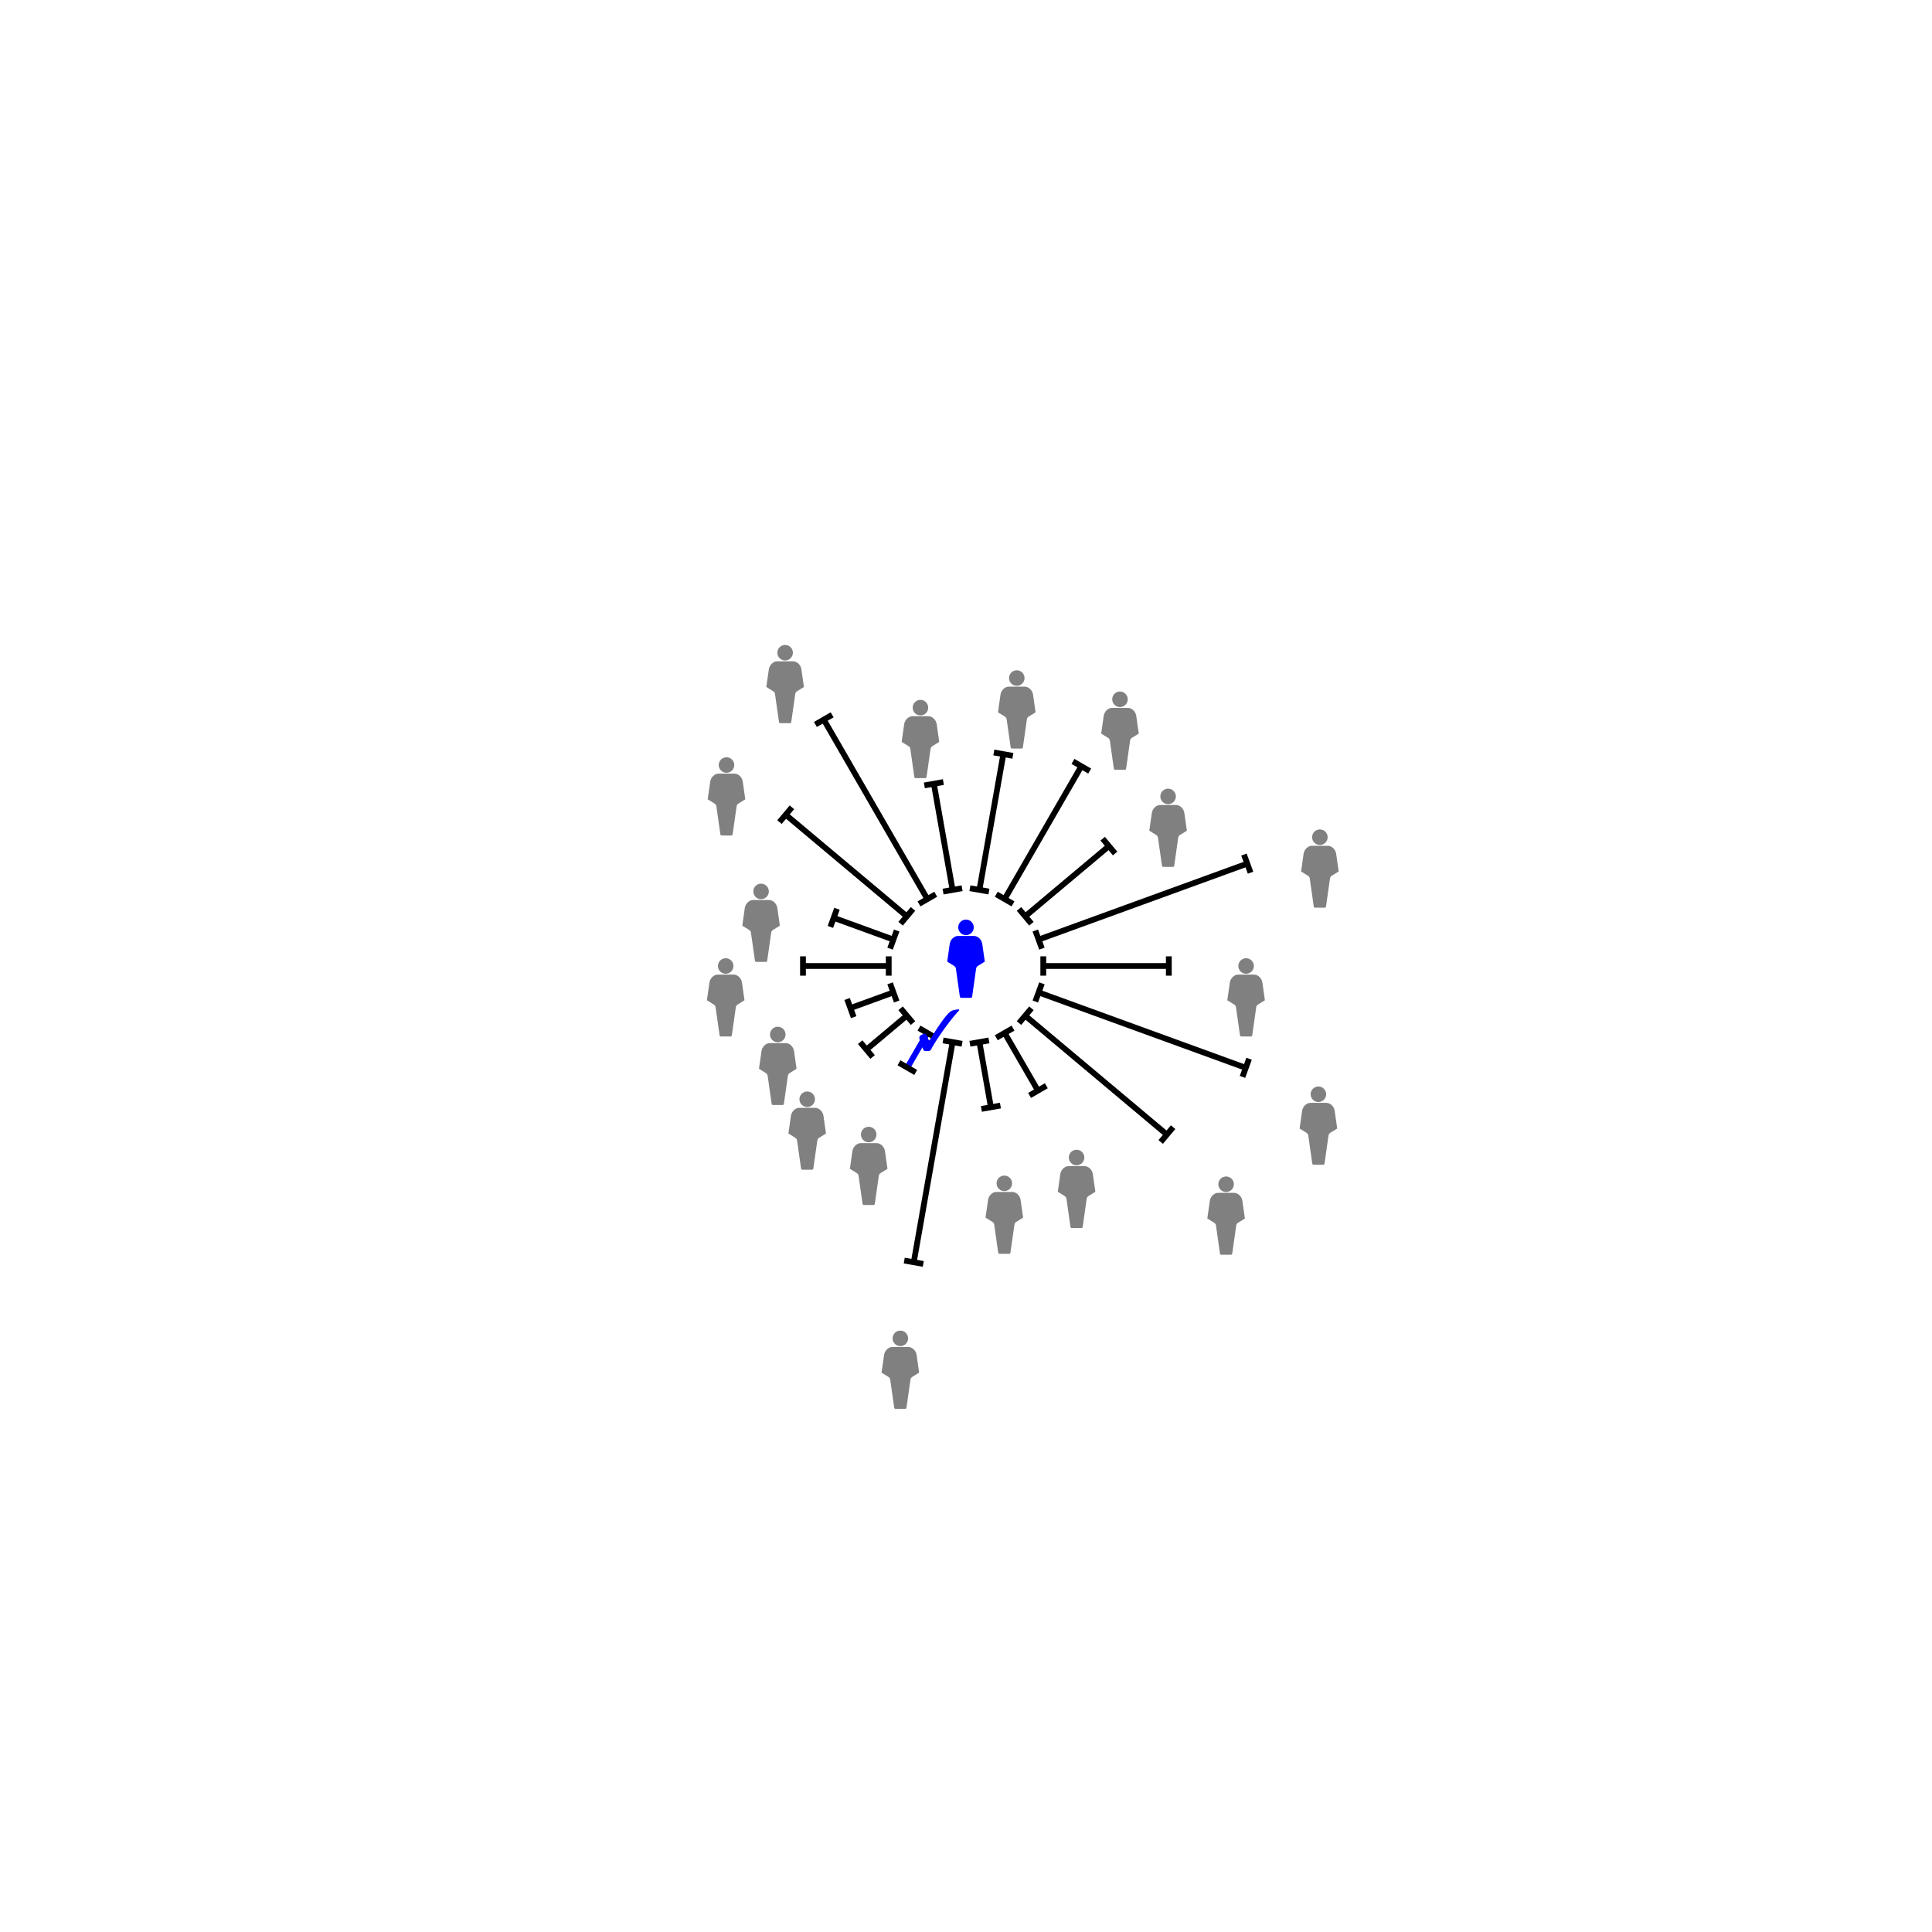
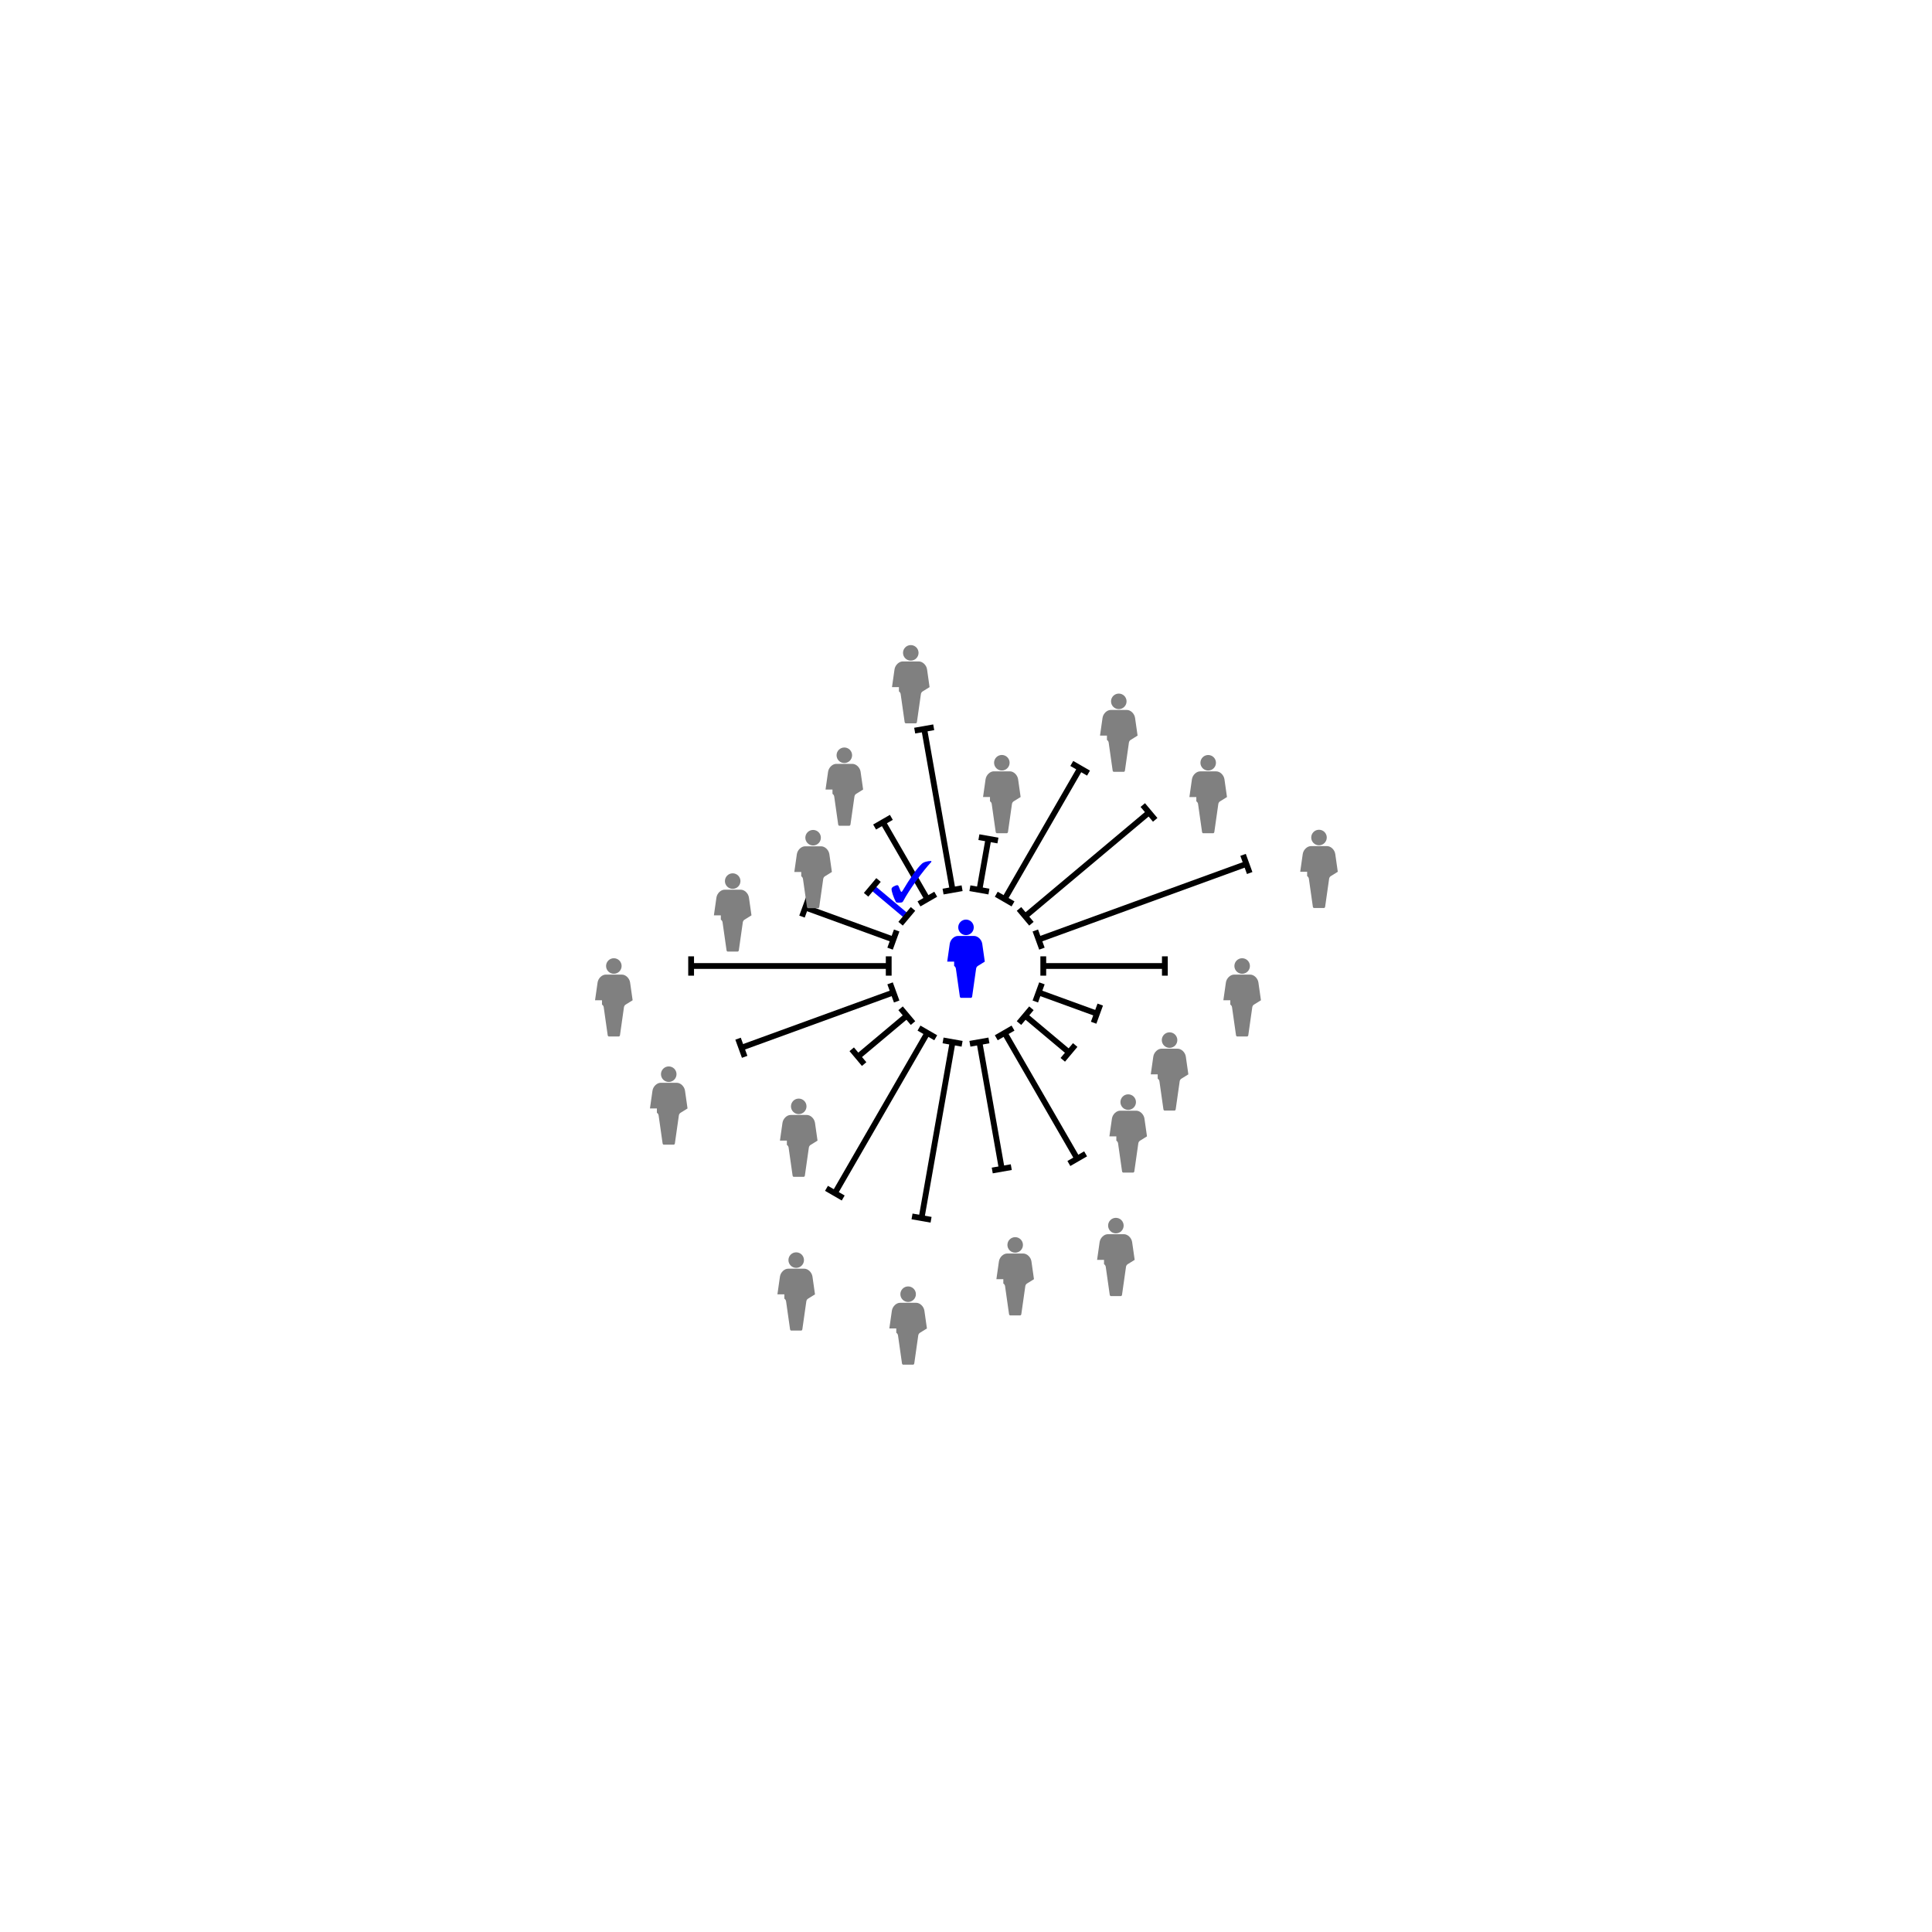
<svg xmlns="http://www.w3.org/2000/svg" baseProfile="full" height="500px" version="1.1" width="500px">
  <defs>
    <marker id="start_arrow" markerHeight="6" markerWidth="6" orient="auto" refX="3" refY="3">
      <path d="M6,0 L0,3 L6,6 Z" fill="black" />
    </marker>
    <marker id="end_arrow" markerHeight="6" markerWidth="6" orient="auto" refX="3" refY="3">
      <path d="M0,0 L6,3 L0,6 Z" fill="black" />
    </marker>
  </defs>
  <g fill="blue" transform="translate(235.2963,233.0) scale(0.1)">
    <circle cx="147.037" cy="70.0" r="20.104" />
-     <path d="M98.402,158.679 L104.963,112.661 C106.644,101.598 116.398,92.253 126.261,92.253 H167.816 C177.678,92.253 187.431,101.599 189.099,112.573 L195.672,158.678 L177.719,169.823 C175.284,171.335 173.645,173.846 173.241,176.681 L162.941,249.059 C162.936,249.096 162.93,249.134 162.925,249.171 C162.682,251.034 161.026,252.397 160.255,252.397 H133.818 C133.047,252.397 131.39,251.035 131.147,249.171 C131.142,249.134 131.136,249.096 131.131,249.059 L120.829,176.681 C120.426,173.845 118.786,171.334 116.352,169.823 L98.402,158.679 Z" />
+     <path d="M98.402,158.679 L104.963,112.661 C106.644,101.598 116.398,92.253 126.261,92.253 L167.816,92.253 C177.678,92.253 187.431,101.599 189.099,112.573 L195.672,158.678 L177.719,169.823 C175.284,171.335 173.645,173.846 173.241,176.681 L162.941,249.059 C162.936,249.096 162.93,249.134 162.925,249.171 C162.682,251.034 161.026,252.397 160.255,252.397 L133.818,252.397 C133.047,252.397 131.39,251.035 131.147,249.171 C131.142,249.134 131.136,249.096 131.131,249.059 L120.829,176.681 C120.426,173.845 118.786,171.334 116.352,169.823 V158.679 Z" />
  </g>
-   <g fill="grey" transform="translate(307.7883,243.0) scale(0.1)">
+   <g fill="grey" transform="translate(306.7645,243.0) scale(0.1)">
    <circle cx="147.037" cy="70.0" r="20.104" />
-     <path d="M98.402,158.679 L104.963,112.661 C106.644,101.598 116.398,92.253 126.261,92.253 H167.816 C177.678,92.253 187.431,101.599 189.099,112.573 L195.672,158.678 L177.719,169.823 C175.284,171.335 173.645,173.846 173.241,176.681 L162.941,249.059 C162.936,249.096 162.93,249.134 162.925,249.171 C162.682,251.034 161.026,252.397 160.255,252.397 H133.818 C133.047,252.397 131.39,251.035 131.147,249.171 C131.142,249.134 131.136,249.096 131.131,249.059 L120.829,176.681 C120.426,173.845 118.786,171.334 116.352,169.823 L98.402,158.679 Z" />
+     <path d="M98.402,158.679 L104.963,112.661 C106.644,101.598 116.398,92.253 126.261,92.253 L167.816,92.253 C177.678,92.253 187.431,101.599 189.099,112.573 L195.672,158.678 L177.719,169.823 C175.284,171.335 173.645,173.846 173.241,176.681 L162.941,249.059 C162.936,249.096 162.93,249.134 162.925,249.171 C162.682,251.034 161.026,252.397 160.255,252.397 L133.818,252.397 C133.047,252.397 131.39,251.035 131.147,249.171 C131.142,249.134 131.136,249.096 131.131,249.059 L120.829,176.681 C120.426,173.845 118.786,171.334 116.352,169.823 V158.679 Z" />
  </g>
-   <line stroke="black" stroke-width="1.5" x1="270.0" x2="302.492" y1="250.0" y2="250.0" />
+   <line stroke="black" stroke-width="1.5" x1="270.0" x2="301.468" y1="250.0" y2="250.0" />
  <line stroke="black" stroke-width="1.5" x1="270.0" x2="270.0" y1="252.5" y2="247.5" />
-   <line stroke="black" stroke-width="1.5" x1="302.492" x2="302.492" y1="252.5" y2="247.5" />
-   <g fill="grey" transform="translate(326.497,276.1944) scale(0.1)">
+   <line stroke="black" stroke-width="1.5" x1="301.468" x2="301.468" y1="252.5" y2="247.5" />
+   <g fill="grey" transform="translate(287.9778,262.1745) scale(0.1)">
    <circle cx="147.037" cy="70.0" r="20.104" />
-     <path d="M98.402,158.679 L104.963,112.661 C106.644,101.598 116.398,92.253 126.261,92.253 H167.816 C177.678,92.253 187.431,101.599 189.099,112.573 L195.672,158.678 L177.719,169.823 C175.284,171.335 173.645,173.846 173.241,176.681 L162.941,249.059 C162.936,249.096 162.93,249.134 162.925,249.171 C162.682,251.034 161.026,252.397 160.255,252.397 H133.818 C133.047,252.397 131.39,251.035 131.147,249.171 C131.142,249.134 131.136,249.096 131.131,249.059 L120.829,176.681 C120.426,173.845 118.786,171.334 116.352,169.823 L98.402,158.679 Z" />
+     <path d="M98.402,158.679 L104.963,112.661 C106.644,101.598 116.398,92.253 126.261,92.253 L167.816,92.253 C177.678,92.253 187.431,101.599 189.099,112.573 L195.672,158.678 L177.719,169.823 C175.284,171.335 173.645,173.846 173.241,176.681 L162.941,249.059 C162.936,249.096 162.93,249.134 162.925,249.171 C162.682,251.034 161.026,252.397 160.255,252.397 L133.818,252.397 C133.047,252.397 131.39,251.035 131.147,249.171 C131.142,249.134 131.136,249.096 131.131,249.059 L120.829,176.681 C120.426,173.845 118.786,171.334 116.352,169.823 V158.679 Z" />
  </g>
-   <line stroke="black" stroke-width="1.5" x1="268.794" x2="322.407" y1="256.84" y2="276.354" />
+   <line stroke="black" stroke-width="1.5" x1="268.794" x2="283.888" y1="256.84" y2="262.334" />
  <line stroke="black" stroke-width="1.5" x1="267.939" x2="269.649" y1="259.19" y2="254.491" />
-   <line stroke="black" stroke-width="1.5" x1="321.552" x2="323.262" y1="278.703" y2="274.005" />
-   <g fill="grey" transform="translate(302.6105,299.4833) scale(0.1)">
+   <line stroke="black" stroke-width="1.5" x1="283.033" x2="284.743" y1="264.683" y2="259.985" />
+   <g fill="grey" transform="translate(277.2717,278.2215) scale(0.1)">
    <circle cx="147.037" cy="70.0" r="20.104" />
-     <path d="M98.402,158.679 L104.963,112.661 C106.644,101.598 116.398,92.253 126.261,92.253 H167.816 C177.678,92.253 187.431,101.599 189.099,112.573 L195.672,158.678 L177.719,169.823 C175.284,171.335 173.645,173.846 173.241,176.681 L162.941,249.059 C162.936,249.096 162.93,249.134 162.925,249.171 C162.682,251.034 161.026,252.397 160.255,252.397 H133.818 C133.047,252.397 131.39,251.035 131.147,249.171 C131.142,249.134 131.136,249.096 131.131,249.059 L120.829,176.681 C120.426,173.845 118.786,171.334 116.352,169.823 L98.402,158.679 Z" />
+     <path d="M98.402,158.679 L104.963,112.661 C106.644,101.598 116.398,92.253 126.261,92.253 L167.816,92.253 C177.678,92.253 187.431,101.599 189.099,112.573 L195.672,158.678 L177.719,169.823 C175.284,171.335 173.645,173.846 173.241,176.681 L162.941,249.059 C162.936,249.096 162.93,249.134 162.925,249.171 C162.682,251.034 161.026,252.397 160.255,252.397 L133.818,252.397 C133.047,252.397 131.39,251.035 131.147,249.171 C131.142,249.134 131.136,249.096 131.131,249.059 L120.829,176.681 C120.426,173.845 118.786,171.334 116.352,169.823 V158.679 Z" />
  </g>
-   <line stroke="black" stroke-width="1.5" x1="265.321" x2="301.993" y1="262.856" y2="293.628" />
+   <line stroke="black" stroke-width="1.5" x1="265.321" x2="276.654" y1="262.856" y2="272.366" />
  <line stroke="black" stroke-width="1.5" x1="263.714" x2="266.928" y1="264.771" y2="260.941" />
-   <line stroke="black" stroke-width="1.5" x1="300.386" x2="303.6" y1="295.543" y2="291.712" />
-   <g fill="grey" transform="translate(263.9129,292.5655) scale(0.1)">
+   <line stroke="black" stroke-width="1.5" x1="275.048" x2="278.261" y1="274.281" y2="270.451" />
+   <g fill="grey" transform="translate(274.0851,310.1841) scale(0.1)">
    <circle cx="147.037" cy="70.0" r="20.104" />
-     <path d="M98.402,158.679 L104.963,112.661 C106.644,101.598 116.398,92.253 126.261,92.253 H167.816 C177.678,92.253 187.431,101.599 189.099,112.573 L195.672,158.678 L177.719,169.823 C175.284,171.335 173.645,173.846 173.241,176.681 L162.941,249.059 C162.936,249.096 162.93,249.134 162.925,249.171 C162.682,251.034 161.026,252.397 160.255,252.397 H133.818 C133.047,252.397 131.39,251.035 131.147,249.171 C131.142,249.134 131.136,249.096 131.131,249.059 L120.829,176.681 C120.426,173.845 118.786,171.334 116.352,169.823 L98.402,158.679 Z" />
+     <path d="M98.402,158.679 L104.963,112.661 C106.644,101.598 116.398,92.253 126.261,92.253 L167.816,92.253 C177.678,92.253 187.431,101.599 189.099,112.573 L195.672,158.678 L177.719,169.823 C175.284,171.335 173.645,173.846 173.241,176.681 L162.941,249.059 C162.936,249.096 162.93,249.134 162.925,249.171 C162.682,251.034 161.026,252.397 160.255,252.397 L133.818,252.397 C133.047,252.397 131.39,251.035 131.147,249.171 C131.142,249.134 131.136,249.096 131.131,249.059 L120.829,176.681 C120.426,173.845 118.786,171.334 116.352,169.823 V158.679 Z" />
  </g>
-   <line stroke="black" stroke-width="1.5" x1="260.0" x2="268.617" y1="267.321" y2="282.245" />
+   <line stroke="black" stroke-width="1.5" x1="260.0" x2="278.789" y1="267.321" y2="299.864" />
  <line stroke="black" stroke-width="1.5" x1="257.835" x2="262.165" y1="268.571" y2="266.071" />
-   <line stroke="black" stroke-width="1.5" x1="266.452" x2="270.782" y1="283.495" y2="280.995" />
-   <g fill="grey" transform="translate(245.2145,299.2488) scale(0.1)">
+   <line stroke="black" stroke-width="1.5" x1="276.624" x2="280.954" y1="301.114" y2="298.614" />
+   <g fill="grey" transform="translate(248.0244,315.1848) scale(0.1)">
    <circle cx="147.037" cy="70.0" r="20.104" />
-     <path d="M98.402,158.679 L104.963,112.661 C106.644,101.598 116.398,92.253 126.261,92.253 H167.816 C177.678,92.253 187.431,101.599 189.099,112.573 L195.672,158.678 L177.719,169.823 C175.284,171.335 173.645,173.846 173.241,176.681 L162.941,249.059 C162.936,249.096 162.93,249.134 162.925,249.171 C162.682,251.034 161.026,252.397 160.255,252.397 H133.818 C133.047,252.397 131.39,251.035 131.147,249.171 C131.142,249.134 131.136,249.096 131.131,249.059 L120.829,176.681 C120.426,173.845 118.786,171.334 116.352,169.823 L98.402,158.679 Z" />
+     <path d="M98.402,158.679 L104.963,112.661 C106.644,101.598 116.398,92.253 126.261,92.253 L167.816,92.253 C177.678,92.253 187.431,101.599 189.099,112.573 L195.672,158.678 L177.719,169.823 C175.284,171.335 173.645,173.846 173.241,176.681 L162.941,249.059 C162.936,249.096 162.93,249.134 162.925,249.171 C162.682,251.034 161.026,252.397 160.255,252.397 L133.818,252.397 C133.047,252.397 131.39,251.035 131.147,249.171 C131.142,249.134 131.136,249.096 131.131,249.059 L120.829,176.681 C120.426,173.845 118.786,171.334 116.352,169.823 V158.679 Z" />
  </g>
-   <line stroke="black" stroke-width="1.5" x1="253.473" x2="256.445" y1="269.696" y2="286.553" />
+   <line stroke="black" stroke-width="1.5" x1="253.473" x2="259.255" y1="269.696" y2="302.489" />
  <line stroke="black" stroke-width="1.5" x1="251.011" x2="255.935" y1="270.13" y2="269.262" />
-   <line stroke="black" stroke-width="1.5" x1="253.983" x2="258.907" y1="286.987" y2="286.119" />
-   <g fill="grey" transform="translate(218.3042,339.3669) scale(0.1)">
+   <line stroke="black" stroke-width="1.5" x1="256.793" x2="261.717" y1="302.923" y2="302.055" />
+   <g fill="grey" transform="translate(220.3198,327.9358) scale(0.1)">
    <circle cx="147.037" cy="70.0" r="20.104" />
-     <path d="M98.402,158.679 L104.963,112.661 C106.644,101.598 116.398,92.253 126.261,92.253 H167.816 C177.678,92.253 187.431,101.599 189.099,112.573 L195.672,158.678 L177.719,169.823 C175.284,171.335 173.645,173.846 173.241,176.681 L162.941,249.059 C162.936,249.096 162.93,249.134 162.925,249.171 C162.682,251.034 161.026,252.397 160.255,252.397 H133.818 C133.047,252.397 131.39,251.035 131.147,249.171 C131.142,249.134 131.136,249.096 131.131,249.059 L120.829,176.681 C120.426,173.845 118.786,171.334 116.352,169.823 L98.402,158.679 Z" />
+     <path d="M98.402,158.679 L104.963,112.661 C106.644,101.598 116.398,92.253 126.261,92.253 L167.816,92.253 C177.678,92.253 187.431,101.599 189.099,112.573 L195.672,158.678 L177.719,169.823 C175.284,171.335 173.645,173.846 173.241,176.681 L162.941,249.059 C162.936,249.096 162.93,249.134 162.925,249.171 C162.682,251.034 161.026,252.397 160.255,252.397 L133.818,252.397 C133.047,252.397 131.39,251.035 131.147,249.171 C131.142,249.134 131.136,249.096 131.131,249.059 L120.829,176.681 C120.426,173.845 118.786,171.334 116.352,169.823 V158.679 Z" />
  </g>
-   <line stroke="black" stroke-width="1.5" x1="246.527" x2="236.481" y1="269.696" y2="326.671" />
+   <line stroke="black" stroke-width="1.5" x1="246.527" x2="238.496" y1="269.696" y2="315.24" />
  <line stroke="black" stroke-width="1.5" x1="244.065" x2="248.989" y1="269.262" y2="270.13" />
-   <line stroke="black" stroke-width="1.5" x1="234.019" x2="238.943" y1="326.237" y2="327.105" />
-   <g fill="grey" transform="translate(210.1131,286.6185) scale(0.1)">
+   <line stroke="black" stroke-width="1.5" x1="236.034" x2="240.959" y1="314.806" y2="315.674" />
+   <g fill="grey" transform="translate(191.3534,319.1114) scale(0.1)">
    <circle cx="147.037" cy="70.0" r="20.104" />
-     <path d="M98.402,158.679 L104.963,112.661 C106.644,101.598 116.398,92.253 126.261,92.253 H167.816 C177.678,92.253 187.431,101.599 189.099,112.573 L195.672,158.678 L177.719,169.823 C175.284,171.335 173.645,173.846 173.241,176.681 L162.941,249.059 C162.936,249.096 162.93,249.134 162.925,249.171 C162.682,251.034 161.026,252.397 160.255,252.397 H133.818 C133.047,252.397 131.39,251.035 131.147,249.171 C131.142,249.134 131.136,249.096 131.131,249.059 L120.829,176.681 C120.426,173.845 118.786,171.334 116.352,169.823 L98.402,158.679 Z" />
+     <path d="M98.402,158.679 L104.963,112.661 C106.644,101.598 116.398,92.253 126.261,92.253 L167.816,92.253 C177.678,92.253 187.431,101.599 189.099,112.573 L195.672,158.678 L177.719,169.823 C175.284,171.335 173.645,173.846 173.241,176.681 L162.941,249.059 C162.936,249.096 162.93,249.134 162.925,249.171 C162.682,251.034 161.026,252.397 160.255,252.397 L133.818,252.397 C133.047,252.397 131.39,251.035 131.147,249.171 C131.142,249.134 131.136,249.096 131.131,249.059 L120.829,176.681 C120.426,173.845 118.786,171.334 116.352,169.823 V158.679 Z" />
  </g>
-   <line stroke="blue" stroke-width="1.5" x1="240.0" x2="234.817" y1="267.321" y2="276.298" />
+   <line stroke="black" stroke-width="1.5" x1="240.0" x2="216.057" y1="267.321" y2="308.791" />
  <line stroke="black" stroke-width="1.5" x1="237.835" x2="242.165" y1="266.071" y2="268.571" />
-   <line stroke="black" stroke-width="1.5" x1="232.652" x2="236.982" y1="275.048" y2="277.548" />
-   <g fill="grey" transform="translate(194.1982,277.4854) scale(0.1)">
+   <line stroke="black" stroke-width="1.5" x1="213.892" x2="218.222" y1="307.541" y2="310.041" />
+   <g fill="grey" transform="translate(192.0078,279.3234) scale(0.1)">
    <circle cx="147.037" cy="70.0" r="20.104" />
-     <path d="M98.402,158.679 L104.963,112.661 C106.644,101.598 116.398,92.253 126.261,92.253 H167.816 C177.678,92.253 187.431,101.599 189.099,112.573 L195.672,158.678 L177.719,169.823 C175.284,171.335 173.645,173.846 173.241,176.681 L162.941,249.059 C162.936,249.096 162.93,249.134 162.925,249.171 C162.682,251.034 161.026,252.397 160.255,252.397 H133.818 C133.047,252.397 131.39,251.035 131.147,249.171 C131.142,249.134 131.136,249.096 131.131,249.059 L120.829,176.681 C120.426,173.845 118.786,171.334 116.352,169.823 L98.402,158.679 Z" />
+     <path d="M98.402,158.679 L104.963,112.661 C106.644,101.598 116.398,92.253 126.261,92.253 L167.816,92.253 C177.678,92.253 187.431,101.599 189.099,112.573 L195.672,158.678 L177.719,169.823 C175.284,171.335 173.645,173.846 173.241,176.681 L162.941,249.059 C162.936,249.096 162.93,249.134 162.925,249.171 C162.682,251.034 161.026,252.397 160.255,252.397 L133.818,252.397 C133.047,252.397 131.39,251.035 131.147,249.171 C131.142,249.134 131.136,249.096 131.131,249.059 L120.829,176.681 C120.426,173.845 118.786,171.334 116.352,169.823 V158.679 Z" />
  </g>
-   <line stroke="black" stroke-width="1.5" x1="234.679" x2="224.223" y1="262.856" y2="271.63" />
+   <line stroke="black" stroke-width="1.5" x1="234.679" x2="222.032" y1="262.856" y2="273.468" />
  <line stroke="black" stroke-width="1.5" x1="233.072" x2="236.286" y1="260.941" y2="264.771" />
-   <line stroke="black" stroke-width="1.5" x1="222.616" x2="225.83" y1="269.715" y2="273.545" />
-   <g fill="grey" transform="translate(186.5819,260.7306) scale(0.1)">
+   <line stroke="black" stroke-width="1.5" x1="220.425" x2="223.639" y1="271.553" y2="275.383" />
+   <g fill="grey" transform="translate(158.3664,271.0002) scale(0.1)">
    <circle cx="147.037" cy="70.0" r="20.104" />
-     <path d="M98.402,158.679 L104.963,112.661 C106.644,101.598 116.398,92.253 126.261,92.253 H167.816 C177.678,92.253 187.431,101.599 189.099,112.573 L195.672,158.678 L177.719,169.823 C175.284,171.335 173.645,173.846 173.241,176.681 L162.941,249.059 C162.936,249.096 162.93,249.134 162.925,249.171 C162.682,251.034 161.026,252.397 160.255,252.397 H133.818 C133.047,252.397 131.39,251.035 131.147,249.171 C131.142,249.134 131.136,249.096 131.131,249.059 L120.829,176.681 C120.426,173.845 118.786,171.334 116.352,169.823 L98.402,158.679 Z" />
+     <path d="M98.402,158.679 L104.963,112.661 C106.644,101.598 116.398,92.253 126.261,92.253 L167.816,92.253 C177.678,92.253 187.431,101.599 189.099,112.573 L195.672,158.678 L177.719,169.823 C175.284,171.335 173.645,173.846 173.241,176.681 L162.941,249.059 C162.936,249.096 162.93,249.134 162.925,249.171 C162.682,251.034 161.026,252.397 160.255,252.397 L133.818,252.397 C133.047,252.397 131.39,251.035 131.147,249.171 C131.142,249.134 131.136,249.096 131.131,249.059 L120.829,176.681 C120.426,173.845 118.786,171.334 116.352,169.823 V158.679 Z" />
  </g>
-   <line stroke="black" stroke-width="1.5" x1="231.206" x2="220.079" y1="256.84" y2="260.89" />
+   <line stroke="black" stroke-width="1.5" x1="231.206" x2="191.864" y1="256.84" y2="271.16" />
  <line stroke="black" stroke-width="1.5" x1="230.351" x2="232.061" y1="254.491" y2="259.19" />
-   <line stroke="black" stroke-width="1.5" x1="219.224" x2="220.934" y1="258.541" y2="263.239" />
-   <g fill="grey" transform="translate(173.1071,243.0) scale(0.1)">
+   <line stroke="black" stroke-width="1.5" x1="191.009" x2="192.719" y1="268.811" y2="273.509" />
+   <g fill="grey" transform="translate(144.1575,243.0) scale(0.1)">
    <circle cx="147.037" cy="70.0" r="20.104" />
-     <path d="M98.402,158.679 L104.963,112.661 C106.644,101.598 116.398,92.253 126.261,92.253 H167.816 C177.678,92.253 187.431,101.599 189.099,112.573 L195.672,158.678 L177.719,169.823 C175.284,171.335 173.645,173.846 173.241,176.681 L162.941,249.059 C162.936,249.096 162.93,249.134 162.925,249.171 C162.682,251.034 161.026,252.397 160.255,252.397 H133.818 C133.047,252.397 131.39,251.035 131.147,249.171 C131.142,249.134 131.136,249.096 131.131,249.059 L120.829,176.681 C120.426,173.845 118.786,171.334 116.352,169.823 L98.402,158.679 Z" />
+     <path d="M98.402,158.679 L104.963,112.661 C106.644,101.598 116.398,92.253 126.261,92.253 L167.816,92.253 C177.678,92.253 187.431,101.599 189.099,112.573 L195.672,158.678 L177.719,169.823 C175.284,171.335 173.645,173.846 173.241,176.681 L162.941,249.059 C162.936,249.096 162.93,249.134 162.925,249.171 C162.682,251.034 161.026,252.397 160.255,252.397 L133.818,252.397 C133.047,252.397 131.39,251.035 131.147,249.171 C131.142,249.134 131.136,249.096 131.131,249.059 L120.829,176.681 C120.426,173.845 118.786,171.334 116.352,169.823 V158.679 Z" />
  </g>
-   <line stroke="black" stroke-width="1.5" x1="230.0" x2="207.811" y1="250.0" y2="250.0" />
+   <line stroke="black" stroke-width="1.5" x1="230.0" x2="178.861" y1="250.0" y2="250.0" />
  <line stroke="black" stroke-width="1.5" x1="230.0" x2="230.0" y1="247.5" y2="252.5" />
-   <line stroke="black" stroke-width="1.5" x1="207.811" x2="207.811" y1="247.5" y2="252.5" />
-   <g fill="grey" transform="translate(182.2598,223.6963) scale(0.1)">
+   <line stroke="black" stroke-width="1.5" x1="178.861" x2="178.861" y1="247.5" y2="252.5" />
+   <g fill="grey" transform="translate(174.9152,221.0231) scale(0.1)">
    <circle cx="147.037" cy="70.0" r="20.104" />
-     <path d="M98.402,158.679 L104.963,112.661 C106.644,101.598 116.398,92.253 126.261,92.253 H167.816 C177.678,92.253 187.431,101.599 189.099,112.573 L195.672,158.678 L177.719,169.823 C175.284,171.335 173.645,173.846 173.241,176.681 L162.941,249.059 C162.936,249.096 162.93,249.134 162.925,249.171 C162.682,251.034 161.026,252.397 160.255,252.397 H133.818 C133.047,252.397 131.39,251.035 131.147,249.171 C131.142,249.134 131.136,249.096 131.131,249.059 L120.829,176.681 C120.426,173.845 118.786,171.334 116.352,169.823 L98.402,158.679 Z" />
+     <path d="M98.402,158.679 L104.963,112.661 C106.644,101.598 116.398,92.253 126.261,92.253 L167.816,92.253 C177.678,92.253 187.431,101.599 189.099,112.573 L195.672,158.678 L177.719,169.823 C175.284,171.335 173.645,173.846 173.241,176.681 L162.941,249.059 C162.936,249.096 162.93,249.134 162.925,249.171 C162.682,251.034 161.026,252.397 160.255,252.397 L133.818,252.397 C133.047,252.397 131.39,251.035 131.147,249.171 C131.142,249.134 131.136,249.096 131.131,249.059 L120.829,176.681 C120.426,173.845 118.786,171.334 116.352,169.823 V158.679 Z" />
  </g>
-   <line stroke="black" stroke-width="1.5" x1="231.206" x2="215.757" y1="243.16" y2="237.537" />
+   <line stroke="black" stroke-width="1.5" x1="231.206" x2="208.413" y1="243.16" y2="234.863" />
  <line stroke="black" stroke-width="1.5" x1="232.061" x2="230.351" y1="240.81" y2="245.509" />
-   <line stroke="black" stroke-width="1.5" x1="216.612" x2="214.902" y1="235.187" y2="239.886" />
-   <g fill="grey" transform="translate(173.3129,190.9898) scale(0.1)">
+   <line stroke="black" stroke-width="1.5" x1="209.268" x2="207.558" y1="232.514" y2="237.213" />
+   <g fill="grey" transform="translate(195.7272,209.7976) scale(0.1)">
    <circle cx="147.037" cy="70.0" r="20.104" />
-     <path d="M98.402,158.679 L104.963,112.661 C106.644,101.598 116.398,92.253 126.261,92.253 H167.816 C177.678,92.253 187.431,101.599 189.099,112.573 L195.672,158.678 L177.719,169.823 C175.284,171.335 173.645,173.846 173.241,176.681 L162.941,249.059 C162.936,249.096 162.93,249.134 162.925,249.171 C162.682,251.034 161.026,252.397 160.255,252.397 H133.818 C133.047,252.397 131.39,251.035 131.147,249.171 C131.142,249.134 131.136,249.096 131.131,249.059 L120.829,176.681 C120.426,173.845 118.786,171.334 116.352,169.823 L98.402,158.679 Z" />
+     <path d="M98.402,158.679 L104.963,112.661 C106.644,101.598 116.398,92.253 126.261,92.253 L167.816,92.253 C177.678,92.253 187.431,101.599 189.099,112.573 L195.672,158.678 L177.719,169.823 C175.284,171.335 173.645,173.846 173.241,176.681 L162.941,249.059 C162.936,249.096 162.93,249.134 162.925,249.171 C162.682,251.034 161.026,252.397 160.255,252.397 L133.818,252.397 C133.047,252.397 131.39,251.035 131.147,249.171 C131.142,249.134 131.136,249.096 131.131,249.059 L120.829,176.681 C120.426,173.845 118.786,171.334 116.352,169.823 V158.679 Z" />
  </g>
-   <line stroke="black" stroke-width="1.5" x1="234.679" x2="203.338" y1="237.144" y2="210.846" />
+   <line stroke="blue" stroke-width="1.5" x1="234.679" x2="225.752" y1="237.144" y2="229.653" />
  <line stroke="black" stroke-width="1.5" x1="236.286" x2="233.072" y1="235.229" y2="239.059" />
-   <line stroke="black" stroke-width="1.5" x1="204.944" x2="201.731" y1="208.93" y2="212.761" />
-   <g fill="grey" transform="translate(188.4859,161.922) scale(0.1)">
+   <line stroke="black" stroke-width="1.5" x1="227.359" x2="224.145" y1="227.738" y2="231.568" />
+   <g fill="grey" transform="translate(203.809,188.4625) scale(0.1)">
    <circle cx="147.037" cy="70.0" r="20.104" />
-     <path d="M98.402,158.679 L104.963,112.661 C106.644,101.598 116.398,92.253 126.261,92.253 H167.816 C177.678,92.253 187.431,101.599 189.099,112.573 L195.672,158.678 L177.719,169.823 C175.284,171.335 173.645,173.846 173.241,176.681 L162.941,249.059 C162.936,249.096 162.93,249.134 162.925,249.171 C162.682,251.034 161.026,252.397 160.255,252.397 H133.818 C133.047,252.397 131.39,251.035 131.147,249.171 C131.142,249.134 131.136,249.096 131.131,249.059 L120.829,176.681 C120.426,173.845 118.786,171.334 116.352,169.823 L98.402,158.679 Z" />
+     <path d="M98.402,158.679 L104.963,112.661 C106.644,101.598 116.398,92.253 126.261,92.253 L167.816,92.253 C177.678,92.253 187.431,101.599 189.099,112.573 L195.672,158.678 L177.719,169.823 C175.284,171.335 173.645,173.846 173.241,176.681 L162.941,249.059 C162.936,249.096 162.93,249.134 162.925,249.171 C162.682,251.034 161.026,252.397 160.255,252.397 L133.818,252.397 C133.047,252.397 131.39,251.035 131.147,249.171 C131.142,249.134 131.136,249.096 131.131,249.059 L120.829,176.681 C120.426,173.845 118.786,171.334 116.352,169.823 V158.679 Z" />
  </g>
-   <line stroke="black" stroke-width="1.5" x1="240.0" x2="213.19" y1="232.679" y2="186.242" />
+   <line stroke="black" stroke-width="1.5" x1="240.0" x2="228.513" y1="232.679" y2="212.783" />
  <line stroke="black" stroke-width="1.5" x1="242.165" x2="237.835" y1="231.429" y2="233.929" />
-   <line stroke="black" stroke-width="1.5" x1="215.355" x2="211.025" y1="184.992" y2="187.492" />
-   <g fill="grey" transform="translate(223.5063,176.1355) scale(0.1)">
+   <line stroke="black" stroke-width="1.5" x1="230.678" x2="226.348" y1="211.533" y2="214.033" />
+   <g fill="grey" transform="translate(221.0062,161.957) scale(0.1)">
    <circle cx="147.037" cy="70.0" r="20.104" />
-     <path d="M98.402,158.679 L104.963,112.661 C106.644,101.598 116.398,92.253 126.261,92.253 H167.816 C177.678,92.253 187.431,101.599 189.099,112.573 L195.672,158.678 L177.719,169.823 C175.284,171.335 173.645,173.846 173.241,176.681 L162.941,249.059 C162.936,249.096 162.93,249.134 162.925,249.171 C162.682,251.034 161.026,252.397 160.255,252.397 H133.818 C133.047,252.397 131.39,251.035 131.147,249.171 C131.142,249.134 131.136,249.096 131.131,249.059 L120.829,176.681 C120.426,173.845 118.786,171.334 116.352,169.823 L98.402,158.679 Z" />
+     <path d="M98.402,158.679 L104.963,112.661 C106.644,101.598 116.398,92.253 126.261,92.253 L167.816,92.253 C177.678,92.253 187.431,101.599 189.099,112.573 L195.672,158.678 L177.719,169.823 C175.284,171.335 173.645,173.846 173.241,176.681 L162.941,249.059 C162.936,249.096 162.93,249.134 162.925,249.171 C162.682,251.034 161.026,252.397 160.255,252.397 L133.818,252.397 C133.047,252.397 131.39,251.035 131.147,249.171 C131.142,249.134 131.136,249.096 131.131,249.059 L120.829,176.681 C120.426,173.845 118.786,171.334 116.352,169.823 V158.679 Z" />
  </g>
-   <line stroke="black" stroke-width="1.5" x1="246.527" x2="241.683" y1="230.304" y2="202.832" />
+   <line stroke="black" stroke-width="1.5" x1="246.527" x2="239.183" y1="230.304" y2="188.653" />
  <line stroke="black" stroke-width="1.5" x1="248.989" x2="244.065" y1="229.87" y2="230.738" />
-   <line stroke="black" stroke-width="1.5" x1="244.145" x2="239.221" y1="202.398" y2="203.266" />
-   <g fill="grey" transform="translate(248.4365,168.4785) scale(0.1)">
+   <line stroke="black" stroke-width="1.5" x1="241.645" x2="236.721" y1="188.219" y2="189.087" />
+   <g fill="grey" transform="translate(244.572,190.3949) scale(0.1)">
    <circle cx="147.037" cy="70.0" r="20.104" />
-     <path d="M98.402,158.679 L104.963,112.661 C106.644,101.598 116.398,92.253 126.261,92.253 H167.816 C177.678,92.253 187.431,101.599 189.099,112.573 L195.672,158.678 L177.719,169.823 C175.284,171.335 173.645,173.846 173.241,176.681 L162.941,249.059 C162.936,249.096 162.93,249.134 162.925,249.171 C162.682,251.034 161.026,252.397 160.255,252.397 H133.818 C133.047,252.397 131.39,251.035 131.147,249.171 C131.142,249.134 131.136,249.096 131.131,249.059 L120.829,176.681 C120.426,173.845 118.786,171.334 116.352,169.823 L98.402,158.679 Z" />
+     <path d="M98.402,158.679 L104.963,112.661 C106.644,101.598 116.398,92.253 126.261,92.253 L167.816,92.253 C177.678,92.253 187.431,101.599 189.099,112.573 L195.672,158.678 L177.719,169.823 C175.284,171.335 173.645,173.846 173.241,176.681 L162.941,249.059 C162.936,249.096 162.93,249.134 162.925,249.171 C162.682,251.034 161.026,252.397 160.255,252.397 L133.818,252.397 C133.047,252.397 131.39,251.035 131.147,249.171 C131.142,249.134 131.136,249.096 131.131,249.059 L120.829,176.681 C120.426,173.845 118.786,171.334 116.352,169.823 V158.679 Z" />
  </g>
-   <line stroke="black" stroke-width="1.5" x1="253.473" x2="259.667" y1="230.304" y2="195.175" />
+   <line stroke="black" stroke-width="1.5" x1="253.473" x2="255.803" y1="230.304" y2="217.091" />
  <line stroke="black" stroke-width="1.5" x1="255.935" x2="251.011" y1="230.738" y2="229.87" />
-   <line stroke="black" stroke-width="1.5" x1="262.129" x2="257.205" y1="195.609" y2="194.74" />
-   <g fill="grey" transform="translate(275.1455,173.9791) scale(0.1)">
+   <line stroke="black" stroke-width="1.5" x1="258.265" x2="253.341" y1="217.525" y2="216.657" />
+   <g fill="grey" transform="translate(274.8394,174.5093) scale(0.1)">
    <circle cx="147.037" cy="70.0" r="20.104" />
-     <path d="M98.402,158.679 L104.963,112.661 C106.644,101.598 116.398,92.253 126.261,92.253 H167.816 C177.678,92.253 187.431,101.599 189.099,112.573 L195.672,158.678 L177.719,169.823 C175.284,171.335 173.645,173.846 173.241,176.681 L162.941,249.059 C162.936,249.096 162.93,249.134 162.925,249.171 C162.682,251.034 161.026,252.397 160.255,252.397 H133.818 C133.047,252.397 131.39,251.035 131.147,249.171 C131.142,249.134 131.136,249.096 131.131,249.059 L120.829,176.681 C120.426,173.845 118.786,171.334 116.352,169.823 L98.402,158.679 Z" />
+     <path d="M98.402,158.679 L104.963,112.661 C106.644,101.598 116.398,92.253 126.261,92.253 L167.816,92.253 C177.678,92.253 187.431,101.599 189.099,112.573 L195.672,158.678 L177.719,169.823 C175.284,171.335 173.645,173.846 173.241,176.681 L162.941,249.059 C162.936,249.096 162.93,249.134 162.925,249.171 C162.682,251.034 161.026,252.397 160.255,252.397 L133.818,252.397 C133.047,252.397 131.39,251.035 131.147,249.171 C131.142,249.134 131.136,249.096 131.131,249.059 L120.829,176.681 C120.426,173.845 118.786,171.334 116.352,169.823 V158.679 Z" />
  </g>
-   <line stroke="black" stroke-width="1.5" x1="260.0" x2="279.849" y1="232.679" y2="198.3" />
+   <line stroke="black" stroke-width="1.5" x1="260.0" x2="279.543" y1="232.679" y2="198.83" />
  <line stroke="black" stroke-width="1.5" x1="262.165" x2="257.835" y1="233.929" y2="231.429" />
-   <line stroke="black" stroke-width="1.5" x1="282.014" x2="277.684" y1="199.55" y2="197.05" />
-   <g fill="grey" transform="translate(287.5983,199.1134) scale(0.1)">
+   <line stroke="black" stroke-width="1.5" x1="281.708" x2="277.378" y1="200.08" y2="197.58" />
+   <g fill="grey" transform="translate(297.9753,190.4061) scale(0.1)">
    <circle cx="147.037" cy="70.0" r="20.104" />
-     <path d="M98.402,158.679 L104.963,112.661 C106.644,101.598 116.398,92.253 126.261,92.253 H167.816 C177.678,92.253 187.431,101.599 189.099,112.573 L195.672,158.678 L177.719,169.823 C175.284,171.335 173.645,173.846 173.241,176.681 L162.941,249.059 C162.936,249.096 162.93,249.134 162.925,249.171 C162.682,251.034 161.026,252.397 160.255,252.397 H133.818 C133.047,252.397 131.39,251.035 131.147,249.171 C131.142,249.134 131.136,249.096 131.131,249.059 L120.829,176.681 C120.426,173.845 118.786,171.334 116.352,169.823 L98.402,158.679 Z" />
+     <path d="M98.402,158.679 L104.963,112.661 C106.644,101.598 116.398,92.253 126.261,92.253 L167.816,92.253 C177.678,92.253 187.431,101.599 189.099,112.573 L195.672,158.678 L177.719,169.823 C175.284,171.335 173.645,173.846 173.241,176.681 L162.941,249.059 C162.936,249.096 162.93,249.134 162.925,249.171 C162.682,251.034 161.026,252.397 160.255,252.397 L133.818,252.397 C133.047,252.397 131.39,251.035 131.147,249.171 C131.142,249.134 131.136,249.096 131.131,249.059 L120.829,176.681 C120.426,173.845 118.786,171.334 116.352,169.823 V158.679 Z" />
  </g>
-   <line stroke="black" stroke-width="1.5" x1="265.321" x2="286.981" y1="237.144" y2="218.969" />
+   <line stroke="black" stroke-width="1.5" x1="265.321" x2="297.358" y1="237.144" y2="210.262" />
  <line stroke="black" stroke-width="1.5" x1="266.928" x2="263.714" y1="239.059" y2="235.229" />
-   <line stroke="black" stroke-width="1.5" x1="288.588" x2="285.374" y1="220.884" y2="217.054" />
-   <g fill="grey" transform="translate(326.8795,209.6664) scale(0.1)">
+   <line stroke="black" stroke-width="1.5" x1="298.965" x2="295.751" y1="212.177" y2="208.347" />
+   <g fill="grey" transform="translate(326.6522,209.7492) scale(0.1)">
    <circle cx="147.037" cy="70.0" r="20.104" />
-     <path d="M98.402,158.679 L104.963,112.661 C106.644,101.598 116.398,92.253 126.261,92.253 H167.816 C177.678,92.253 187.431,101.599 189.099,112.573 L195.672,158.678 L177.719,169.823 C175.284,171.335 173.645,173.846 173.241,176.681 L162.941,249.059 C162.936,249.096 162.93,249.134 162.925,249.171 C162.682,251.034 161.026,252.397 160.255,252.397 H133.818 C133.047,252.397 131.39,251.035 131.147,249.171 C131.142,249.134 131.136,249.096 131.131,249.059 L120.829,176.681 C120.426,173.845 118.786,171.334 116.352,169.823 L98.402,158.679 Z" />
+     <path d="M98.402,158.679 L104.963,112.661 C106.644,101.598 116.398,92.253 126.261,92.253 L167.816,92.253 C177.678,92.253 187.431,101.599 189.099,112.573 L195.672,158.678 L177.719,169.823 C175.284,171.335 173.645,173.846 173.241,176.681 L162.941,249.059 C162.936,249.096 162.93,249.134 162.925,249.171 C162.682,251.034 161.026,252.397 160.255,252.397 L133.818,252.397 C133.047,252.397 131.39,251.035 131.147,249.171 C131.142,249.134 131.136,249.096 131.131,249.059 L120.829,176.681 C120.426,173.845 118.786,171.334 116.352,169.823 V158.679 Z" />
  </g>
-   <line stroke="black" stroke-width="1.5" x1="268.794" x2="322.789" y1="243.16" y2="223.507" />
+   <line stroke="black" stroke-width="1.5" x1="268.794" x2="322.562" y1="243.16" y2="223.59" />
  <line stroke="black" stroke-width="1.5" x1="269.649" x2="267.939" y1="245.509" y2="240.81" />
-   <line stroke="black" stroke-width="1.5" x1="323.644" x2="321.934" y1="225.856" y2="221.158" />
-   <text fill="blue" font-size="15px" font-weight="bold" x="237.408" y="271.809">✓</text>
+   <line stroke="black" stroke-width="1.5" x1="323.417" x2="321.707" y1="225.939" y2="221.24" />
+   <text fill="blue" font-size="15px" font-weight="bold" x="230.215" y="233.399">✓</text>
</svg>
